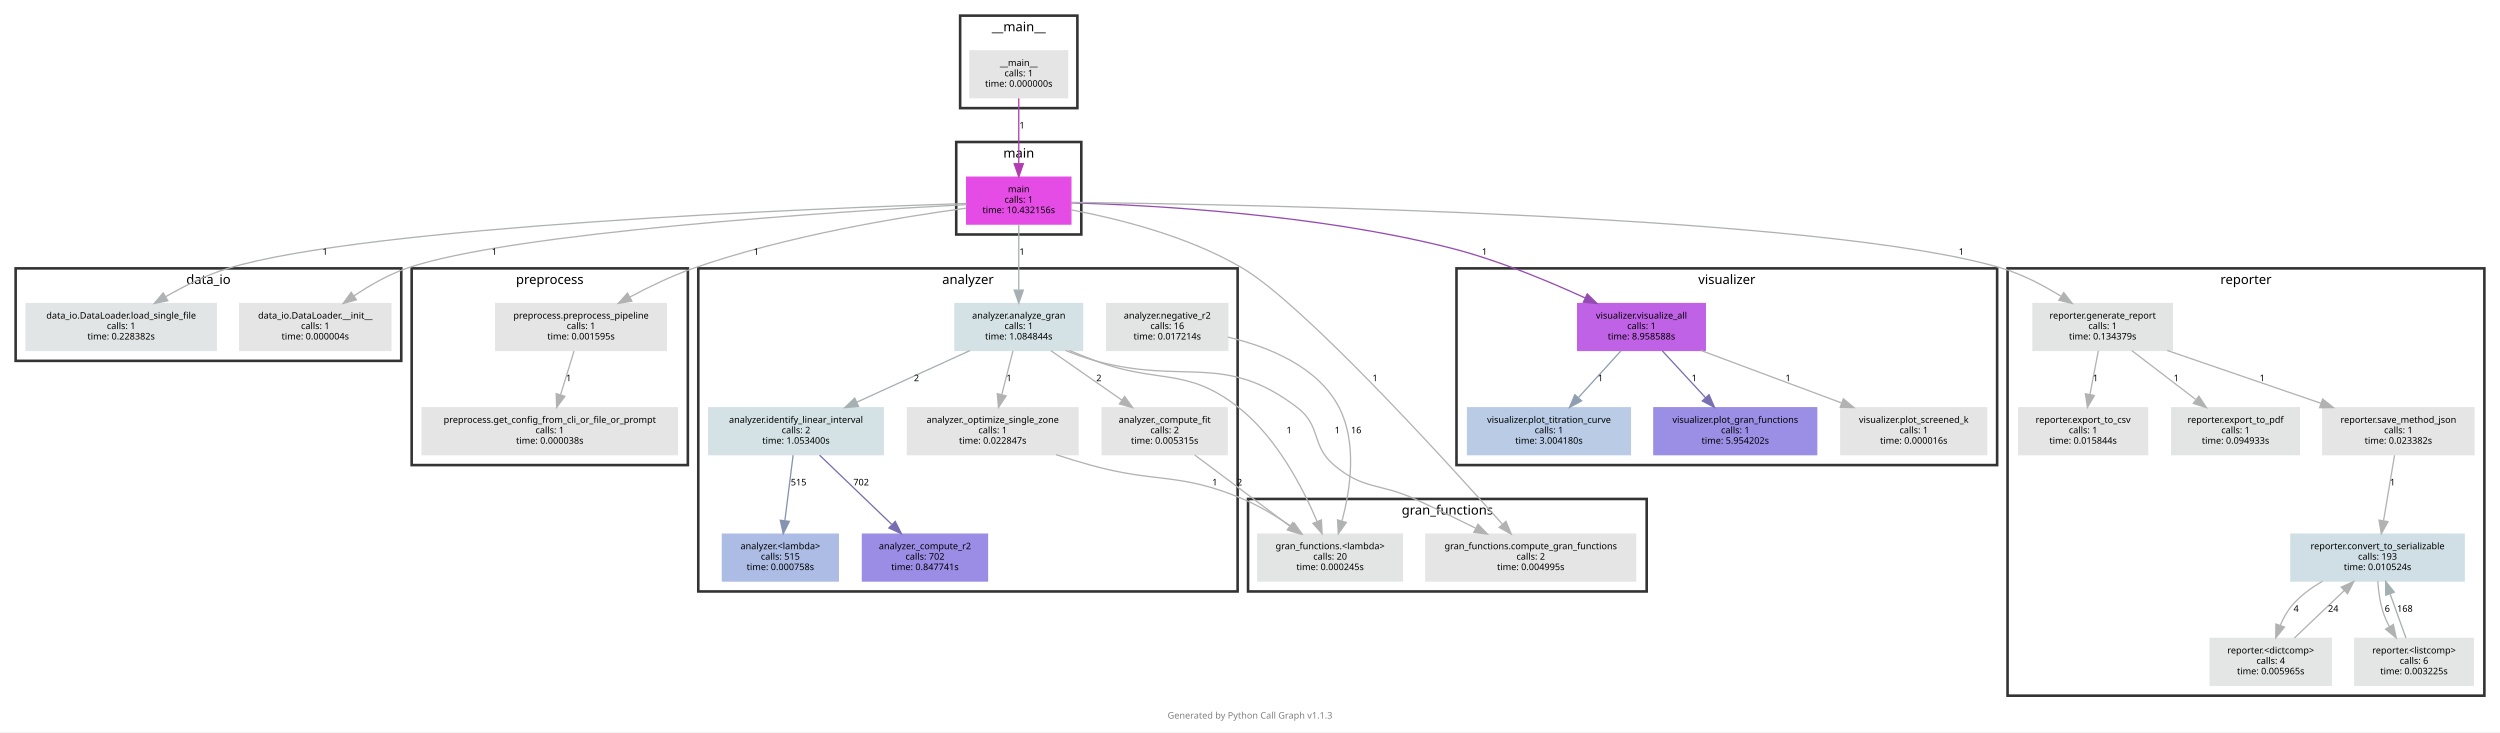
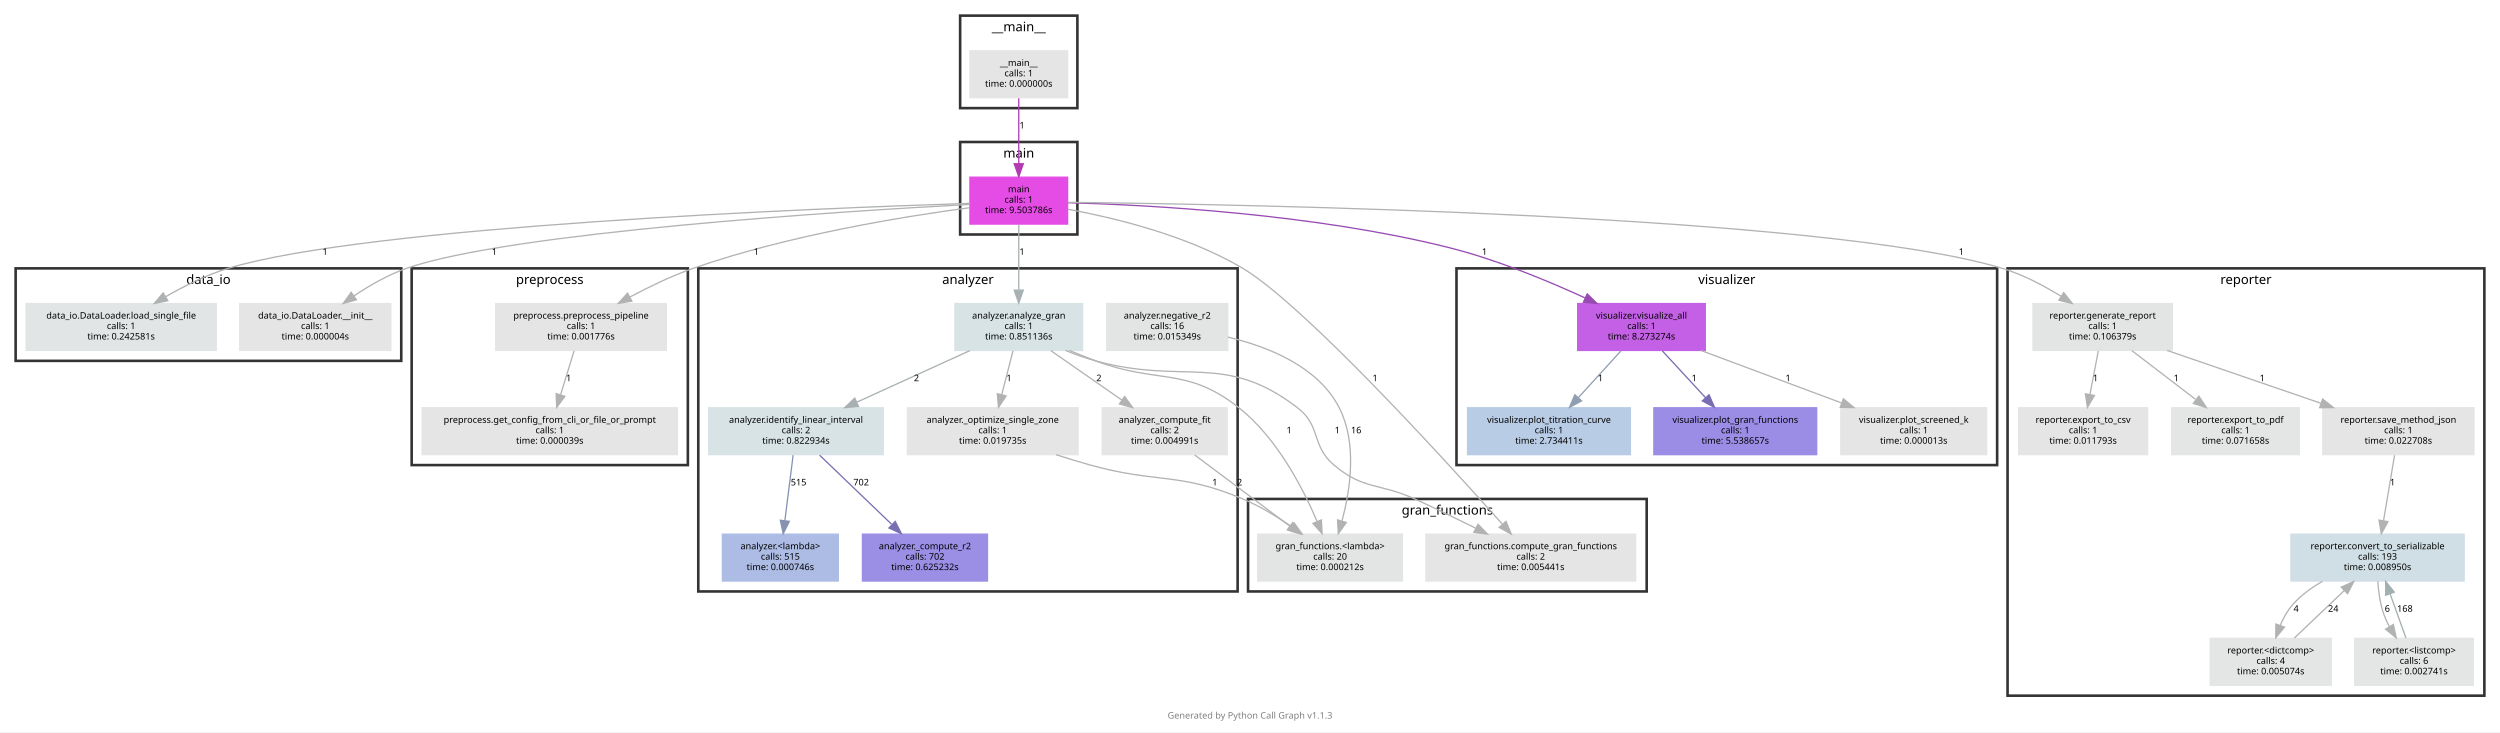
<svg xmlns="http://www.w3.org/2000/svg" width="1919pt" height="562pt" viewBox="0.00 0.00 1919.00 562.00">
  <g id="graph0" class="graph" transform="scale(1 1) rotate(0) translate(4 558)">
    <polygon fill="white" stroke="transparent" points="-4,4 -4,-558 1915,-558 1915,4 -4,4" />
    <text text-anchor="middle" x="955.5" y="-6.4" font-family="Verdana" font-size="7.00" fill="#000000" fill-opacity="0.498">Generated by Python Call Graph v1.1.3</text>
    <g id="clust1" class="cluster">
      <polygon fill="none" stroke="#000000" stroke-width="2" stroke-opacity="0.8" points="733,-475 733,-546 823,-546 823,-475 733,-475" />
      <text text-anchor="middle" x="778" y="-534" font-family="Verdana" font-size="10.00">__main__</text>
    </g>
    <g id="clust2" class="cluster">
-       <polygon fill="none" stroke="#000000" stroke-width="2" stroke-opacity="0.8" points="730,-378 730,-449 826,-449 826,-378 730,-378" />
+       <polygon fill="none" stroke="#000000" stroke-width="2" stroke-opacity="0.8" points="733,-378 733,-449 823,-449 823,-378 733,-378" />
      <text text-anchor="middle" x="778" y="-437" font-family="Verdana" font-size="10.00">main</text>
    </g>
    <g id="clust3" class="cluster">
      <polygon fill="none" stroke="#000000" stroke-width="2" stroke-opacity="0.8" points="8,-281 8,-352 304,-352 304,-281 8,-281" />
      <text text-anchor="middle" x="156" y="-340" font-family="Verdana" font-size="10.00">data_io</text>
    </g>
    <g id="clust4" class="cluster">
      <polygon fill="none" stroke="#000000" stroke-width="2" stroke-opacity="0.8" points="312,-201 312,-352 524,-352 524,-201 312,-201" />
      <text text-anchor="middle" x="418" y="-340" font-family="Verdana" font-size="10.00">preprocess</text>
    </g>
    <g id="clust5" class="cluster">
      <polygon fill="none" stroke="#000000" stroke-width="2" stroke-opacity="0.8" points="954,-104 954,-175 1260,-175 1260,-104 954,-104" />
      <text text-anchor="middle" x="1107" y="-163" font-family="Verdana" font-size="10.00">gran_functions</text>
    </g>
    <g id="clust6" class="cluster">
      <polygon fill="none" stroke="#000000" stroke-width="2" stroke-opacity="0.8" points="532,-104 532,-352 946,-352 946,-104 532,-104" />
      <text text-anchor="middle" x="739" y="-340" font-family="Verdana" font-size="10.00">analyzer</text>
    </g>
    <g id="clust7" class="cluster">
      <polygon fill="none" stroke="#000000" stroke-width="2" stroke-opacity="0.8" points="1114,-201 1114,-352 1529,-352 1529,-201 1114,-201" />
      <text text-anchor="middle" x="1321.5" y="-340" font-family="Verdana" font-size="10.00">visualizer</text>
    </g>
    <g id="clust8" class="cluster">
      <polygon fill="none" stroke="#000000" stroke-width="2" stroke-opacity="0.8" points="1537,-24 1537,-352 1903,-352 1903,-24 1537,-24" />
      <text text-anchor="middle" x="1720" y="-340" font-family="Verdana" font-size="10.00">reporter</text>
    </g>
    <g id="node1" class="node">
      <polygon fill="#e5e5e5" stroke="#e5e5e5" points="815.5,-519 740.5,-519 740.5,-483 815.5,-483 815.5,-519" />
      <text text-anchor="middle" x="778" y="-507.4" font-family="Verdana" font-size="7.00" fill="#000000">__main__</text>
      <text text-anchor="middle" x="778" y="-499.4" font-family="Verdana" font-size="7.00" fill="#000000">calls: 1</text>
      <text text-anchor="middle" x="778" y="-491.4" font-family="Verdana" font-size="7.00" fill="#000000">time: 0.000000s</text>
    </g>
    <g id="node2" class="node">
-       <polygon fill="#e54ce5" stroke="#e54ce5" points="818,-422 738,-422 738,-386 818,-386 818,-422" />
+       <polygon fill="#e54ce5" stroke="#e54ce5" points="815.5,-422 740.5,-422 740.5,-386 815.5,-386 815.5,-422" />
      <text text-anchor="middle" x="778" y="-410.4" font-family="Verdana" font-size="7.00" fill="#000000">main</text>
      <text text-anchor="middle" x="778" y="-402.4" font-family="Verdana" font-size="7.00" fill="#000000">calls: 1</text>
-       <text text-anchor="middle" x="778" y="-394.4" font-family="Verdana" font-size="7.00" fill="#000000">time: 10.432156s</text>
+       <text text-anchor="middle" x="778" y="-394.4" font-family="Verdana" font-size="7.00" fill="#000000">time: 9.503786s</text>
    </g>
    <g id="edge1" class="edge">
      <path fill="none" stroke="#b23bb2" d="M778,-482.58C778,-468.65 778,-448.86 778,-432.76" />
      <polygon fill="#b23bb2" stroke="#b23bb2" points="781.5,-432.31 778,-422.31 774.5,-432.31 781.5,-432.31" />
      <text text-anchor="middle" x="780.5" y="-459.4" font-family="Verdana" font-size="7.00" fill="#000000">1</text>
    </g>
    <g id="node3" class="node">
      <polygon fill="#e5e5e5" stroke="#e5e5e5" points="296,-325 180,-325 180,-289 296,-289 296,-325" />
      <text text-anchor="middle" x="238" y="-313.4" font-family="Verdana" font-size="7.00" fill="#000000">data_io.DataLoader.__init__</text>
      <text text-anchor="middle" x="238" y="-305.4" font-family="Verdana" font-size="7.00" fill="#000000">calls: 1</text>
      <text text-anchor="middle" x="238" y="-297.4" font-family="Verdana" font-size="7.00" fill="#000000">time: 0.000004s</text>
    </g>
    <g id="edge2" class="edge">
-       <path fill="none" stroke="#b2b2b2" d="M737.85,-400.97C639.2,-395.59 387.17,-379.53 308,-352 293.82,-347.07 279.54,-338.82 267.61,-330.79" />
+       <path fill="none" stroke="#b2b2b2" d="M740.35,-401.1C643.53,-395.87 387.85,-379.76 308,-352 293.82,-347.07 279.54,-338.82 267.61,-330.79" />
      <polygon fill="#b2b2b2" stroke="#b2b2b2" points="269.57,-327.89 259.37,-325.03 265.56,-333.63 269.57,-327.89" />
      <text text-anchor="middle" x="375.5" y="-362.4" font-family="Verdana" font-size="7.00" fill="#000000">1</text>
    </g>
    <g id="node4" class="node">
-       <polygon fill="#e2e5e5" stroke="#e2e5e5" points="162,-325 16,-325 16,-289 162,-289 162,-325" />
+       <polygon fill="#e1e5e5" stroke="#e1e5e5" points="162,-325 16,-325 16,-289 162,-289 162,-325" />
      <text text-anchor="middle" x="89" y="-313.4" font-family="Verdana" font-size="7.00" fill="#000000">data_io.DataLoader.load_single_file</text>
      <text text-anchor="middle" x="89" y="-305.4" font-family="Verdana" font-size="7.00" fill="#000000">calls: 1</text>
-       <text text-anchor="middle" x="89" y="-297.4" font-family="Verdana" font-size="7.00" fill="#000000">time: 0.228382s</text>
+       <text text-anchor="middle" x="89" y="-297.4" font-family="Verdana" font-size="7.00" fill="#000000">time: 0.242581s</text>
    </g>
    <g id="edge3" class="edge">
-       <path fill="none" stroke="#afb2b2" d="M737.81,-401.82C620.08,-398 277.64,-384.35 171,-352 154.51,-347 137.53,-338.53 123.33,-330.35" />
+       <path fill="none" stroke="#afb2b2" d="M740.28,-401.9C624.97,-398.2 278.4,-384.58 171,-352 154.51,-347 137.53,-338.53 123.33,-330.35" />
      <polygon fill="#afb2b2" stroke="#afb2b2" points="124.82,-327.16 114.43,-325.05 121.24,-333.17 124.82,-327.16" />
      <text text-anchor="middle" x="245.5" y="-362.4" font-family="Verdana" font-size="7.00" fill="#000000">1</text>
    </g>
    <g id="node5" class="node">
      <polygon fill="#e5e5e5" stroke="#e5e5e5" points="507.5,-325 376.5,-325 376.5,-289 507.5,-289 507.5,-325" />
      <text text-anchor="middle" x="442" y="-313.4" font-family="Verdana" font-size="7.00" fill="#000000">preprocess.preprocess_pipeline</text>
      <text text-anchor="middle" x="442" y="-305.4" font-family="Verdana" font-size="7.00" fill="#000000">calls: 1</text>
-       <text text-anchor="middle" x="442" y="-297.4" font-family="Verdana" font-size="7.00" fill="#000000">time: 0.001595s</text>
+       <text text-anchor="middle" x="442" y="-297.4" font-family="Verdana" font-size="7.00" fill="#000000">time: 0.001776s</text>
    </g>
    <g id="edge4" class="edge">
-       <path fill="none" stroke="#b2b2b2" d="M737.7,-398.21C687.53,-391.47 599.69,-377.12 528,-352 511.49,-346.21 494.15,-337.83 479.4,-329.94" />
+       <path fill="none" stroke="#b2b2b2" d="M740.3,-398.56C690.61,-391.97 600.95,-377.56 528,-352 511.49,-346.21 494.15,-337.83 479.4,-329.94" />
      <polygon fill="#b2b2b2" stroke="#b2b2b2" points="481.03,-326.84 470.58,-325.11 477.67,-332.98 481.03,-326.84" />
      <text text-anchor="middle" x="576.5" y="-362.4" font-family="Verdana" font-size="7.00" fill="#000000">1</text>
    </g>
    <g id="node7" class="node">
      <polygon fill="#e5e5e5" stroke="#e5e5e5" points="1251.5,-148 1090.5,-148 1090.5,-112 1251.5,-112 1251.5,-148" />
      <text text-anchor="middle" x="1171" y="-136.4" font-family="Verdana" font-size="7.00" fill="#000000">gran_functions.compute_gran_functions</text>
      <text text-anchor="middle" x="1171" y="-128.4" font-family="Verdana" font-size="7.00" fill="#000000">calls: 2</text>
-       <text text-anchor="middle" x="1171" y="-120.4" font-family="Verdana" font-size="7.00" fill="#000000">time: 0.004995s</text>
+       <text text-anchor="middle" x="1171" y="-120.4" font-family="Verdana" font-size="7.00" fill="#000000">time: 0.005441s</text>
    </g>
    <g id="edge5" class="edge">
-       <path fill="none" stroke="#b2b2b2" d="M818.17,-396.91C854.56,-390.09 908.65,-376.61 950,-352 996.14,-324.54 1103.03,-207.45 1149.16,-155.73" />
+       <path fill="none" stroke="#b2b2b2" d="M815.73,-397.37C852.1,-390.7 907.71,-377.17 950,-352 996.14,-324.54 1103.03,-207.45 1149.16,-155.73" />
      <polygon fill="#b2b2b2" stroke="#b2b2b2" points="1151.99,-157.81 1156.02,-148.01 1146.76,-153.16 1151.99,-157.81" />
      <text text-anchor="middle" x="1051.5" y="-265.4" font-family="Verdana" font-size="7.00" fill="#000000">1</text>
    </g>
    <g id="node9" class="node">
-       <polygon fill="#d5e2e5" stroke="#d5e2e5" points="827,-325 729,-325 729,-289 827,-289 827,-325" />
+       <polygon fill="#d7e3e5" stroke="#d7e3e5" points="827,-325 729,-325 729,-289 827,-289 827,-325" />
      <text text-anchor="middle" x="778" y="-313.4" font-family="Verdana" font-size="7.00" fill="#000000">analyzer.analyze_gran</text>
      <text text-anchor="middle" x="778" y="-305.4" font-family="Verdana" font-size="7.00" fill="#000000">calls: 1</text>
-       <text text-anchor="middle" x="778" y="-297.4" font-family="Verdana" font-size="7.00" fill="#000000">time: 1.084844s</text>
+       <text text-anchor="middle" x="778" y="-297.4" font-family="Verdana" font-size="7.00" fill="#000000">time: 0.851136s</text>
    </g>
    <g id="edge6" class="edge">
-       <path fill="none" stroke="#a6afb2" d="M778,-385.58C778,-371.65 778,-351.86 778,-335.76" />
-       <polygon fill="#a6afb2" stroke="#a6afb2" points="781.5,-335.31 778,-325.31 774.5,-335.31 781.5,-335.31" />
+       <path fill="none" stroke="#a7b0b2" d="M778,-385.58C778,-371.65 778,-351.86 778,-335.76" />
+       <polygon fill="#a7b0b2" stroke="#a7b0b2" points="781.5,-335.31 778,-325.31 774.5,-335.31 781.5,-335.31" />
      <text text-anchor="middle" x="780.5" y="-362.4" font-family="Verdana" font-size="7.00" fill="#000000">1</text>
    </g>
    <g id="node16" class="node">
-       <polygon fill="#c062e5" stroke="#c062e5" points="1305,-325 1207,-325 1207,-289 1305,-289 1305,-325" />
+       <polygon fill="#c360e5" stroke="#c360e5" points="1305,-325 1207,-325 1207,-289 1305,-289 1305,-325" />
      <text text-anchor="middle" x="1256" y="-313.4" font-family="Verdana" font-size="7.00" fill="#000000">visualizer.visualize_all</text>
      <text text-anchor="middle" x="1256" y="-305.4" font-family="Verdana" font-size="7.00" fill="#000000">calls: 1</text>
-       <text text-anchor="middle" x="1256" y="-297.4" font-family="Verdana" font-size="7.00" fill="#000000">time: 8.958588s</text>
+       <text text-anchor="middle" x="1256" y="-297.4" font-family="Verdana" font-size="7.00" fill="#000000">time: 8.273274s</text>
    </g>
    <g id="edge7" class="edge">
-       <path fill="none" stroke="#954cb2" d="M818.25,-402.33C881.04,-400.49 1005.73,-393.62 1108,-368 1144.37,-358.89 1183.6,-342.67 1212.54,-329.38" />
-       <polygon fill="#954cb2" stroke="#954cb2" points="1214.35,-332.4 1221.93,-325.01 1211.39,-326.06 1214.35,-332.4" />
+       <path fill="none" stroke="#974ab2" d="M815.71,-402.41C877.63,-400.68 1004.33,-393.97 1108,-368 1144.37,-358.89 1183.6,-342.67 1212.54,-329.38" />
+       <polygon fill="#974ab2" stroke="#974ab2" points="1214.35,-332.4 1221.93,-325.01 1211.39,-326.06 1214.35,-332.4" />
      <text text-anchor="middle" x="1135.5" y="-362.4" font-family="Verdana" font-size="7.00" fill="#000000">1</text>
    </g>
    <g id="node20" class="node">
      <polygon fill="#e3e5e5" stroke="#e3e5e5" points="1663.5,-325 1556.5,-325 1556.5,-289 1663.5,-289 1663.5,-325" />
      <text text-anchor="middle" x="1610" y="-313.4" font-family="Verdana" font-size="7.00" fill="#000000">reporter.generate_report</text>
      <text text-anchor="middle" x="1610" y="-305.4" font-family="Verdana" font-size="7.00" fill="#000000">calls: 1</text>
-       <text text-anchor="middle" x="1610" y="-297.4" font-family="Verdana" font-size="7.00" fill="#000000">time: 0.134379s</text>
+       <text text-anchor="middle" x="1610" y="-297.4" font-family="Verdana" font-size="7.00" fill="#000000">time: 0.106379s</text>
    </g>
    <g id="edge8" class="edge">
-       <path fill="none" stroke="#b0b2b2" d="M818.06,-402.65C954.09,-401.11 1397.33,-392.97 1533,-352 1548.69,-347.26 1564.64,-338.86 1577.93,-330.66" />
-       <polygon fill="#b0b2b2" stroke="#b0b2b2" points="1580.13,-333.4 1586.66,-325.06 1576.36,-327.51 1580.13,-333.4" />
+       <path fill="none" stroke="#b1b2b2" d="M815.73,-402.68C948.94,-401.2 1396.55,-393.21 1533,-352 1548.69,-347.26 1564.64,-338.86 1577.93,-330.66" />
+       <polygon fill="#b1b2b2" stroke="#b1b2b2" points="1580.13,-333.4 1586.66,-325.06 1576.36,-327.51 1580.13,-333.4" />
      <text text-anchor="middle" x="1501.5" y="-362.4" font-family="Verdana" font-size="7.00" fill="#000000">1</text>
    </g>
    <g id="node6" class="node">
      <polygon fill="#e5e5e5" stroke="#e5e5e5" points="516,-245 320,-245 320,-209 516,-209 516,-245" />
      <text text-anchor="middle" x="418" y="-233.4" font-family="Verdana" font-size="7.00" fill="#000000">preprocess.get_config_from_cli_or_file_or_prompt</text>
      <text text-anchor="middle" x="418" y="-225.4" font-family="Verdana" font-size="7.00" fill="#000000">calls: 1</text>
-       <text text-anchor="middle" x="418" y="-217.4" font-family="Verdana" font-size="7.00" fill="#000000">time: 0.000038s</text>
+       <text text-anchor="middle" x="418" y="-217.4" font-family="Verdana" font-size="7.00" fill="#000000">time: 0.000039s</text>
    </g>
    <g id="edge9" class="edge">
      <path fill="none" stroke="#b2b2b2" d="M436.67,-288.69C433.63,-278.79 429.74,-266.16 426.31,-254.99" />
      <polygon fill="#b2b2b2" stroke="#b2b2b2" points="429.6,-253.79 423.31,-245.26 422.91,-255.85 429.6,-253.79" />
      <text text-anchor="middle" x="432.5" y="-265.4" font-family="Verdana" font-size="7.00" fill="#000000">1</text>
    </g>
    <g id="node8" class="node">
      <polygon fill="#e3e5e5" stroke="#e3e5e5" points="1072.5,-148 961.5,-148 961.5,-112 1072.5,-112 1072.5,-148" />
      <text text-anchor="middle" x="1017" y="-136.4" font-family="Verdana" font-size="7.00" fill="#000000">gran_functions.&lt;lambda&gt;</text>
      <text text-anchor="middle" x="1017" y="-128.4" font-family="Verdana" font-size="7.00" fill="#000000">calls: 20</text>
-       <text text-anchor="middle" x="1017" y="-120.4" font-family="Verdana" font-size="7.00" fill="#000000">time: 0.000245s</text>
+       <text text-anchor="middle" x="1017" y="-120.4" font-family="Verdana" font-size="7.00" fill="#000000">time: 0.000212s</text>
    </g>
    <g id="edge10" class="edge">
      <path fill="none" stroke="#b2b2b2" d="M813.97,-288.98C821.45,-285.95 829.38,-283.1 837,-281 905.19,-262.24 935.94,-288.11 992,-245 1010.37,-230.87 1002.28,-215.94 1020,-201 1042.84,-181.74 1054.82,-187.4 1082,-175 1097.31,-168.01 1113.88,-159.96 1128.53,-152.66" />
      <polygon fill="#b2b2b2" stroke="#b2b2b2" points="1130.47,-155.61 1137.85,-148 1127.34,-149.35 1130.47,-155.61" />
      <text text-anchor="middle" x="1022.5" y="-225.4" font-family="Verdana" font-size="7.00" fill="#000000">1</text>
    </g>
    <g id="edge14" class="edge">
      <path fill="none" stroke="#b2b2b2" d="M816.85,-288.99C823.53,-286.22 830.44,-283.46 837,-281 885.17,-262.95 906.62,-276.87 947,-245 975.97,-222.13 995.95,-183.73 1006.93,-157.89" />
      <polygon fill="#b2b2b2" stroke="#b2b2b2" points="1010.3,-158.91 1010.83,-148.33 1003.81,-156.27 1010.3,-158.91" />
      <text text-anchor="middle" x="985.5" y="-225.4" font-family="Verdana" font-size="7.00" fill="#000000">1</text>
    </g>
    <g id="node10" class="node">
-       <polygon fill="#d5e2e5" stroke="#d5e2e5" points="674,-245 540,-245 540,-209 674,-209 674,-245" />
+       <polygon fill="#d8e3e5" stroke="#d8e3e5" points="674,-245 540,-245 540,-209 674,-209 674,-245" />
      <text text-anchor="middle" x="607" y="-233.4" font-family="Verdana" font-size="7.00" fill="#000000">analyzer.identify_linear_interval</text>
      <text text-anchor="middle" x="607" y="-225.4" font-family="Verdana" font-size="7.00" fill="#000000">calls: 2</text>
-       <text text-anchor="middle" x="607" y="-217.4" font-family="Verdana" font-size="7.00" fill="#000000">time: 1.053400s</text>
+       <text text-anchor="middle" x="607" y="-217.4" font-family="Verdana" font-size="7.00" fill="#000000">time: 0.822934s</text>
    </g>
    <g id="edge11" class="edge">
-       <path fill="none" stroke="#a6b0b2" d="M740.47,-288.88C714.97,-277.25 681.05,-261.78 653.78,-249.34" />
-       <polygon fill="#a6b0b2" stroke="#a6b0b2" points="654.99,-246.04 644.44,-245.08 652.08,-252.41 654.99,-246.04" />
+       <path fill="none" stroke="#a8b0b2" d="M740.47,-288.88C714.97,-277.25 681.05,-261.78 653.78,-249.34" />
+       <polygon fill="#a8b0b2" stroke="#a8b0b2" points="654.99,-246.04 644.44,-245.08 652.08,-252.41 654.99,-246.04" />
      <text text-anchor="middle" x="699.5" y="-265.4" font-family="Verdana" font-size="7.00" fill="#000000">2</text>
    </g>
    <g id="node13" class="node">
      <polygon fill="#e5e5e5" stroke="#e5e5e5" points="938,-245 842,-245 842,-209 938,-209 938,-245" />
      <text text-anchor="middle" x="890" y="-233.4" font-family="Verdana" font-size="7.00" fill="#000000">analyzer._compute_fit</text>
      <text text-anchor="middle" x="890" y="-225.4" font-family="Verdana" font-size="7.00" fill="#000000">calls: 2</text>
-       <text text-anchor="middle" x="890" y="-217.4" font-family="Verdana" font-size="7.00" fill="#000000">time: 0.005315s</text>
+       <text text-anchor="middle" x="890" y="-217.4" font-family="Verdana" font-size="7.00" fill="#000000">time: 0.004991s</text>
    </g>
    <g id="edge12" class="edge">
      <path fill="none" stroke="#b2b2b2" d="M802.58,-288.88C818.63,-277.71 839.76,-262.99 857.24,-250.82" />
      <polygon fill="#b2b2b2" stroke="#b2b2b2" points="859.27,-253.66 865.48,-245.08 855.27,-247.92 859.27,-253.66" />
      <text text-anchor="middle" x="839.5" y="-265.4" font-family="Verdana" font-size="7.00" fill="#000000">2</text>
    </g>
    <g id="node14" class="node">
      <polygon fill="#e5e5e5" stroke="#e5e5e5" points="823.5,-245 692.5,-245 692.5,-209 823.5,-209 823.5,-245" />
      <text text-anchor="middle" x="758" y="-233.4" font-family="Verdana" font-size="7.00" fill="#000000">analyzer._optimize_single_zone</text>
      <text text-anchor="middle" x="758" y="-225.4" font-family="Verdana" font-size="7.00" fill="#000000">calls: 1</text>
-       <text text-anchor="middle" x="758" y="-217.4" font-family="Verdana" font-size="7.00" fill="#000000">time: 0.022847s</text>
+       <text text-anchor="middle" x="758" y="-217.4" font-family="Verdana" font-size="7.00" fill="#000000">time: 0.019735s</text>
    </g>
    <g id="edge13" class="edge">
      <path fill="none" stroke="#b2b2b2" d="M773.56,-288.69C771.02,-278.79 767.79,-266.16 764.92,-254.99" />
      <polygon fill="#b2b2b2" stroke="#b2b2b2" points="768.3,-254.08 762.43,-245.26 761.52,-255.82 768.3,-254.08" />
      <text text-anchor="middle" x="770.5" y="-265.4" font-family="Verdana" font-size="7.00" fill="#000000">1</text>
    </g>
    <g id="node11" class="node">
-       <polygon fill="#9b8ce5" stroke="#9b8ce5" points="754,-148 658,-148 658,-112 754,-112 754,-148" />
+       <polygon fill="#9a8ee5" stroke="#9a8ee5" points="754,-148 658,-148 658,-112 754,-112 754,-148" />
      <text text-anchor="middle" x="706" y="-136.4" font-family="Verdana" font-size="7.00" fill="#000000">analyzer._compute_r2</text>
      <text text-anchor="middle" x="706" y="-128.4" font-family="Verdana" font-size="7.00" fill="#000000">calls: 702</text>
-       <text text-anchor="middle" x="706" y="-120.4" font-family="Verdana" font-size="7.00" fill="#000000">time: 0.847741s</text>
+       <text text-anchor="middle" x="706" y="-120.4" font-family="Verdana" font-size="7.00" fill="#000000">time: 0.625232s</text>
    </g>
    <g id="edge15" class="edge">
-       <path fill="none" stroke="#786db2" d="M625.16,-208.58C640.65,-193.71 663.1,-172.17 680.41,-155.56" />
-       <polygon fill="#786db2" stroke="#786db2" points="683.16,-157.76 687.96,-148.31 678.32,-152.71 683.16,-157.76" />
+       <path fill="none" stroke="#786fb2" d="M625.16,-208.58C640.65,-193.71 663.1,-172.17 680.41,-155.56" />
+       <polygon fill="#786fb2" stroke="#786fb2" points="683.16,-157.76 687.96,-148.31 678.32,-152.71 683.16,-157.76" />
      <text text-anchor="middle" x="657" y="-185.4" font-family="Verdana" font-size="7.00" fill="#000000">702</text>
    </g>
    <g id="node12" class="node">
      <polygon fill="#adbce5" stroke="#adbce5" points="639.5,-148 550.5,-148 550.5,-112 639.5,-112 639.5,-148" />
      <text text-anchor="middle" x="595" y="-136.4" font-family="Verdana" font-size="7.00" fill="#000000">analyzer.&lt;lambda&gt;</text>
      <text text-anchor="middle" x="595" y="-128.4" font-family="Verdana" font-size="7.00" fill="#000000">calls: 515</text>
-       <text text-anchor="middle" x="595" y="-120.4" font-family="Verdana" font-size="7.00" fill="#000000">time: 0.000758s</text>
+       <text text-anchor="middle" x="595" y="-120.4" font-family="Verdana" font-size="7.00" fill="#000000">time: 0.000746s</text>
    </g>
    <g id="edge16" class="edge">
      <path fill="none" stroke="#8692b2" d="M604.8,-208.58C603.02,-194.51 600.49,-174.48 598.45,-158.29" />
      <polygon fill="#8692b2" stroke="#8692b2" points="601.91,-157.8 597.19,-148.31 594.97,-158.67 601.91,-157.8" />
      <text text-anchor="middle" x="609" y="-185.4" font-family="Verdana" font-size="7.00" fill="#000000">515</text>
    </g>
    <g id="edge17" class="edge">
      <path fill="none" stroke="#b2b2b2" d="M913,-208.8C933.41,-193.53 963.4,-171.1 985.93,-154.24" />
      <polygon fill="#b2b2b2" stroke="#b2b2b2" points="988.26,-156.87 994.17,-148.08 984.07,-151.26 988.26,-156.87" />
      <text text-anchor="middle" x="947.5" y="-185.4" font-family="Verdana" font-size="7.00" fill="#000000">2</text>
    </g>
    <g id="edge19" class="edge">
      <path fill="none" stroke="#b2b2b2" d="M806.59,-208.99C815.34,-206.17 824.4,-203.38 833,-201 884.34,-186.78 900.93,-195.74 950,-175 962.85,-169.57 975.9,-161.65 987.03,-154.02" />
      <polygon fill="#b2b2b2" stroke="#b2b2b2" points="989.37,-156.65 995.51,-148.02 985.32,-150.94 989.37,-156.65" />
      <text text-anchor="middle" x="928.5" y="-185.4" font-family="Verdana" font-size="7.00" fill="#000000">1</text>
    </g>
    <g id="node15" class="node">
      <polygon fill="#e3e5e5" stroke="#e3e5e5" points="938.5,-325 845.5,-325 845.5,-289 938.5,-289 938.5,-325" />
      <text text-anchor="middle" x="892" y="-313.4" font-family="Verdana" font-size="7.00" fill="#000000">analyzer.negative_r2</text>
      <text text-anchor="middle" x="892" y="-305.4" font-family="Verdana" font-size="7.00" fill="#000000">calls: 16</text>
-       <text text-anchor="middle" x="892" y="-297.4" font-family="Verdana" font-size="7.00" fill="#000000">time: 0.017214s</text>
+       <text text-anchor="middle" x="892" y="-297.4" font-family="Verdana" font-size="7.00" fill="#000000">time: 0.015349s</text>
    </g>
    <g id="edge18" class="edge">
      <path fill="none" stroke="#b1b2b2" d="M938.5,-299.24C969.67,-291.87 1007.85,-276.58 1024,-245 1037.84,-217.93 1032.59,-182.4 1026.16,-158.25" />
      <polygon fill="#b1b2b2" stroke="#b1b2b2" points="1029.43,-156.96 1023.28,-148.34 1022.71,-158.92 1029.43,-156.96" />
      <text text-anchor="middle" x="1037" y="-225.4" font-family="Verdana" font-size="7.00" fill="#000000">16</text>
    </g>
    <g id="node17" class="node">
-       <polygon fill="#b9cbe5" stroke="#b9cbe5" points="1247.5,-245 1122.5,-245 1122.5,-209 1247.5,-209 1247.5,-245" />
+       <polygon fill="#b9cce5" stroke="#b9cce5" points="1247.5,-245 1122.5,-245 1122.5,-209 1247.5,-209 1247.5,-245" />
      <text text-anchor="middle" x="1185" y="-233.4" font-family="Verdana" font-size="7.00" fill="#000000">visualizer.plot_titration_curve</text>
      <text text-anchor="middle" x="1185" y="-225.4" font-family="Verdana" font-size="7.00" fill="#000000">calls: 1</text>
-       <text text-anchor="middle" x="1185" y="-217.4" font-family="Verdana" font-size="7.00" fill="#000000">time: 3.004180s</text>
+       <text text-anchor="middle" x="1185" y="-217.4" font-family="Verdana" font-size="7.00" fill="#000000">time: 2.734411s</text>
    </g>
    <g id="edge20" class="edge">
      <path fill="none" stroke="#909eb2" d="M1240.24,-288.69C1230.68,-278.19 1218.32,-264.61 1207.72,-252.96" />
      <polygon fill="#909eb2" stroke="#909eb2" points="1210.03,-250.3 1200.71,-245.26 1204.86,-255.01 1210.03,-250.3" />
      <text text-anchor="middle" x="1224.5" y="-265.4" font-family="Verdana" font-size="7.00" fill="#000000">1</text>
    </g>
    <g id="node18" class="node">
-       <polygon fill="#9a8ee5" stroke="#9a8ee5" points="1390.5,-245 1265.5,-245 1265.5,-209 1390.5,-209 1390.5,-245" />
+       <polygon fill="#9b8ce5" stroke="#9b8ce5" points="1390.5,-245 1265.5,-245 1265.5,-209 1390.5,-209 1390.5,-245" />
      <text text-anchor="middle" x="1328" y="-233.4" font-family="Verdana" font-size="7.00" fill="#000000">visualizer.plot_gran_functions</text>
      <text text-anchor="middle" x="1328" y="-225.4" font-family="Verdana" font-size="7.00" fill="#000000">calls: 1</text>
-       <text text-anchor="middle" x="1328" y="-217.4" font-family="Verdana" font-size="7.00" fill="#000000">time: 5.954202s</text>
+       <text text-anchor="middle" x="1328" y="-217.4" font-family="Verdana" font-size="7.00" fill="#000000">time: 5.538657s</text>
    </g>
    <g id="edge21" class="edge">
-       <path fill="none" stroke="#786eb2" d="M1271.98,-288.69C1281.77,-278.09 1294.45,-264.35 1305.27,-252.62" />
-       <polygon fill="#786eb2" stroke="#786eb2" points="1307.85,-254.98 1312.07,-245.26 1302.71,-250.24 1307.85,-254.98" />
+       <path fill="none" stroke="#786db2" d="M1271.98,-288.69C1281.77,-278.09 1294.45,-264.35 1305.27,-252.62" />
+       <polygon fill="#786db2" stroke="#786db2" points="1307.85,-254.98 1312.07,-245.26 1302.71,-250.24 1307.85,-254.98" />
      <text text-anchor="middle" x="1296.5" y="-265.4" font-family="Verdana" font-size="7.00" fill="#000000">1</text>
    </g>
    <g id="node19" class="node">
      <polygon fill="#e5e5e5" stroke="#e5e5e5" points="1521,-245 1409,-245 1409,-209 1521,-209 1521,-245" />
      <text text-anchor="middle" x="1465" y="-233.4" font-family="Verdana" font-size="7.00" fill="#000000">visualizer.plot_screened_k</text>
      <text text-anchor="middle" x="1465" y="-225.4" font-family="Verdana" font-size="7.00" fill="#000000">calls: 1</text>
-       <text text-anchor="middle" x="1465" y="-217.4" font-family="Verdana" font-size="7.00" fill="#000000">time: 0.000016s</text>
+       <text text-anchor="middle" x="1465" y="-217.4" font-family="Verdana" font-size="7.00" fill="#000000">time: 0.000013s</text>
    </g>
    <g id="edge22" class="edge">
      <path fill="none" stroke="#b2b2b2" d="M1301.61,-288.98C1333.31,-277.15 1375.75,-261.31 1409.43,-248.74" />
      <polygon fill="#b2b2b2" stroke="#b2b2b2" points="1410.98,-251.89 1419.13,-245.12 1408.54,-245.34 1410.98,-251.89" />
      <text text-anchor="middle" x="1368.5" y="-265.4" font-family="Verdana" font-size="7.00" fill="#000000">1</text>
    </g>
    <g id="node21" class="node">
      <polygon fill="#e5e5e5" stroke="#e5e5e5" points="1644.5,-245 1545.5,-245 1545.5,-209 1644.5,-209 1644.5,-245" />
      <text text-anchor="middle" x="1595" y="-233.4" font-family="Verdana" font-size="7.00" fill="#000000">reporter.export_to_csv</text>
      <text text-anchor="middle" x="1595" y="-225.4" font-family="Verdana" font-size="7.00" fill="#000000">calls: 1</text>
-       <text text-anchor="middle" x="1595" y="-217.4" font-family="Verdana" font-size="7.00" fill="#000000">time: 0.015844s</text>
+       <text text-anchor="middle" x="1595" y="-217.4" font-family="Verdana" font-size="7.00" fill="#000000">time: 0.011793s</text>
    </g>
    <g id="edge23" class="edge">
      <path fill="none" stroke="#b2b2b2" d="M1606.67,-288.69C1604.79,-278.89 1602.39,-266.42 1600.26,-255.33" />
      <polygon fill="#b2b2b2" stroke="#b2b2b2" points="1603.65,-254.42 1598.32,-245.26 1596.77,-255.74 1603.65,-254.42" />
      <text text-anchor="middle" x="1604.5" y="-265.4" font-family="Verdana" font-size="7.00" fill="#000000">1</text>
    </g>
    <g id="node22" class="node">
-       <polygon fill="#e3e5e5" stroke="#e3e5e5" points="1761,-245 1663,-245 1663,-209 1761,-209 1761,-245" />
+       <polygon fill="#e4e5e5" stroke="#e4e5e5" points="1761,-245 1663,-245 1663,-209 1761,-209 1761,-245" />
      <text text-anchor="middle" x="1712" y="-233.4" font-family="Verdana" font-size="7.00" fill="#000000">reporter.export_to_pdf</text>
      <text text-anchor="middle" x="1712" y="-225.4" font-family="Verdana" font-size="7.00" fill="#000000">calls: 1</text>
-       <text text-anchor="middle" x="1712" y="-217.4" font-family="Verdana" font-size="7.00" fill="#000000">time: 0.094933s</text>
+       <text text-anchor="middle" x="1712" y="-217.4" font-family="Verdana" font-size="7.00" fill="#000000">time: 0.071658s</text>
    </g>
    <g id="edge24" class="edge">
      <path fill="none" stroke="#b1b2b2" d="M1632.38,-288.88C1646.73,-277.91 1665.55,-263.52 1681.29,-251.48" />
      <polygon fill="#b1b2b2" stroke="#b1b2b2" points="1683.85,-253.93 1689.67,-245.08 1679.6,-248.37 1683.85,-253.93" />
      <text text-anchor="middle" x="1666.5" y="-265.4" font-family="Verdana" font-size="7.00" fill="#000000">1</text>
    </g>
    <g id="node23" class="node">
      <polygon fill="#e5e5e5" stroke="#e5e5e5" points="1895,-245 1779,-245 1779,-209 1895,-209 1895,-245" />
      <text text-anchor="middle" x="1837" y="-233.4" font-family="Verdana" font-size="7.00" fill="#000000">reporter.save_method_json</text>
      <text text-anchor="middle" x="1837" y="-225.4" font-family="Verdana" font-size="7.00" fill="#000000">calls: 1</text>
-       <text text-anchor="middle" x="1837" y="-217.4" font-family="Verdana" font-size="7.00" fill="#000000">time: 0.023382s</text>
+       <text text-anchor="middle" x="1837" y="-217.4" font-family="Verdana" font-size="7.00" fill="#000000">time: 0.022708s</text>
    </g>
    <g id="edge25" class="edge">
      <path fill="none" stroke="#b2b2b2" d="M1659.54,-288.98C1694.26,-277.05 1740.85,-261.04 1777.58,-248.42" />
      <polygon fill="#b2b2b2" stroke="#b2b2b2" points="1778.86,-251.68 1787.18,-245.12 1776.58,-245.06 1778.86,-251.68" />
      <text text-anchor="middle" x="1732.5" y="-265.4" font-family="Verdana" font-size="7.00" fill="#000000">1</text>
    </g>
    <g id="node24" class="node">
      <polygon fill="#d0dfe5" stroke="#d0dfe5" points="1887.5,-148 1754.5,-148 1754.5,-112 1887.5,-112 1887.5,-148" />
      <text text-anchor="middle" x="1821" y="-136.4" font-family="Verdana" font-size="7.00" fill="#000000">reporter.convert_to_serializable</text>
      <text text-anchor="middle" x="1821" y="-128.4" font-family="Verdana" font-size="7.00" fill="#000000">calls: 193</text>
-       <text text-anchor="middle" x="1821" y="-120.4" font-family="Verdana" font-size="7.00" fill="#000000">time: 0.010524s</text>
+       <text text-anchor="middle" x="1821" y="-120.4" font-family="Verdana" font-size="7.00" fill="#000000">time: 0.008950s</text>
    </g>
    <g id="edge26" class="edge">
      <path fill="none" stroke="#b2b2b2" d="M1834.07,-208.58C1831.7,-194.51 1828.32,-174.48 1825.6,-158.29" />
      <polygon fill="#b2b2b2" stroke="#b2b2b2" points="1829.03,-157.59 1823.92,-148.31 1822.13,-158.76 1829.03,-157.59" />
      <text text-anchor="middle" x="1832.5" y="-185.4" font-family="Verdana" font-size="7.00" fill="#000000">1</text>
    </g>
    <g id="node25" class="node">
      <polygon fill="#e4e5e5" stroke="#e4e5e5" points="1785.5,-68 1692.5,-68 1692.5,-32 1785.5,-32 1785.5,-68" />
      <text text-anchor="middle" x="1739" y="-56.4" font-family="Verdana" font-size="7.00" fill="#000000">reporter.&lt;dictcomp&gt;</text>
      <text text-anchor="middle" x="1739" y="-48.4" font-family="Verdana" font-size="7.00" fill="#000000">calls: 4</text>
-       <text text-anchor="middle" x="1739" y="-40.4" font-family="Verdana" font-size="7.00" fill="#000000">time: 0.005965s</text>
+       <text text-anchor="middle" x="1739" y="-40.4" font-family="Verdana" font-size="7.00" fill="#000000">time: 0.005074s</text>
    </g>
    <g id="edge27" class="edge">
      <path fill="none" stroke="#b2b2b2" d="M1778.71,-111.83C1770.39,-107 1762.3,-101.09 1756,-94 1751.9,-89.39 1748.73,-83.67 1746.3,-77.92" />
      <polygon fill="#b2b2b2" stroke="#b2b2b2" points="1749.56,-76.64 1742.88,-68.42 1742.97,-79.01 1749.56,-76.64" />
      <text text-anchor="middle" x="1758.5" y="-88.4" font-family="Verdana" font-size="7.00" fill="#000000">4</text>
    </g>
    <g id="node26" class="node">
      <polygon fill="#e4e5e5" stroke="#e4e5e5" points="1894.5,-68 1803.5,-68 1803.5,-32 1894.5,-32 1894.5,-68" />
      <text text-anchor="middle" x="1849" y="-56.4" font-family="Verdana" font-size="7.00" fill="#000000">reporter.&lt;listcomp&gt;</text>
      <text text-anchor="middle" x="1849" y="-48.4" font-family="Verdana" font-size="7.00" fill="#000000">calls: 6</text>
-       <text text-anchor="middle" x="1849" y="-40.4" font-family="Verdana" font-size="7.00" fill="#000000">time: 0.003225s</text>
+       <text text-anchor="middle" x="1849" y="-40.4" font-family="Verdana" font-size="7.00" fill="#000000">time: 0.002741s</text>
    </g>
    <g id="edge28" class="edge">
      <path fill="none" stroke="#b1b2b2" d="M1821.18,-111.84C1821.72,-103.79 1823.02,-94.19 1826,-86 1827.12,-82.92 1828.55,-79.85 1830.16,-76.87" />
      <polygon fill="#b1b2b2" stroke="#b1b2b2" points="1833.16,-78.67 1835.35,-68.31 1827.17,-75.04 1833.16,-78.67" />
      <text text-anchor="middle" x="1828.5" y="-88.4" font-family="Verdana" font-size="7.00" fill="#000000">6</text>
    </g>
    <g id="edge29" class="edge">
      <path fill="none" stroke="#b0b2b2" d="M1757.15,-68.26C1768.39,-78.96 1783,-92.86 1795.41,-104.66" />
      <polygon fill="#b0b2b2" stroke="#b0b2b2" points="1793.14,-107.33 1802.8,-111.69 1797.97,-102.26 1793.14,-107.33" />
      <text text-anchor="middle" x="1787" y="-88.4" font-family="Verdana" font-size="7.00" fill="#000000">24</text>
    </g>
    <g id="edge30" class="edge">
      <path fill="none" stroke="#a4afb2" d="M1842.8,-68.26C1839.25,-78.15 1834.72,-90.78 1830.71,-101.95" />
      <polygon fill="#a4afb2" stroke="#a4afb2" points="1827.3,-101.09 1827.21,-111.69 1833.89,-103.46 1827.3,-101.09" />
      <text text-anchor="middle" x="1842" y="-88.4" font-family="Verdana" font-size="7.00" fill="#000000">168</text>
    </g>
  </g>
</svg>
